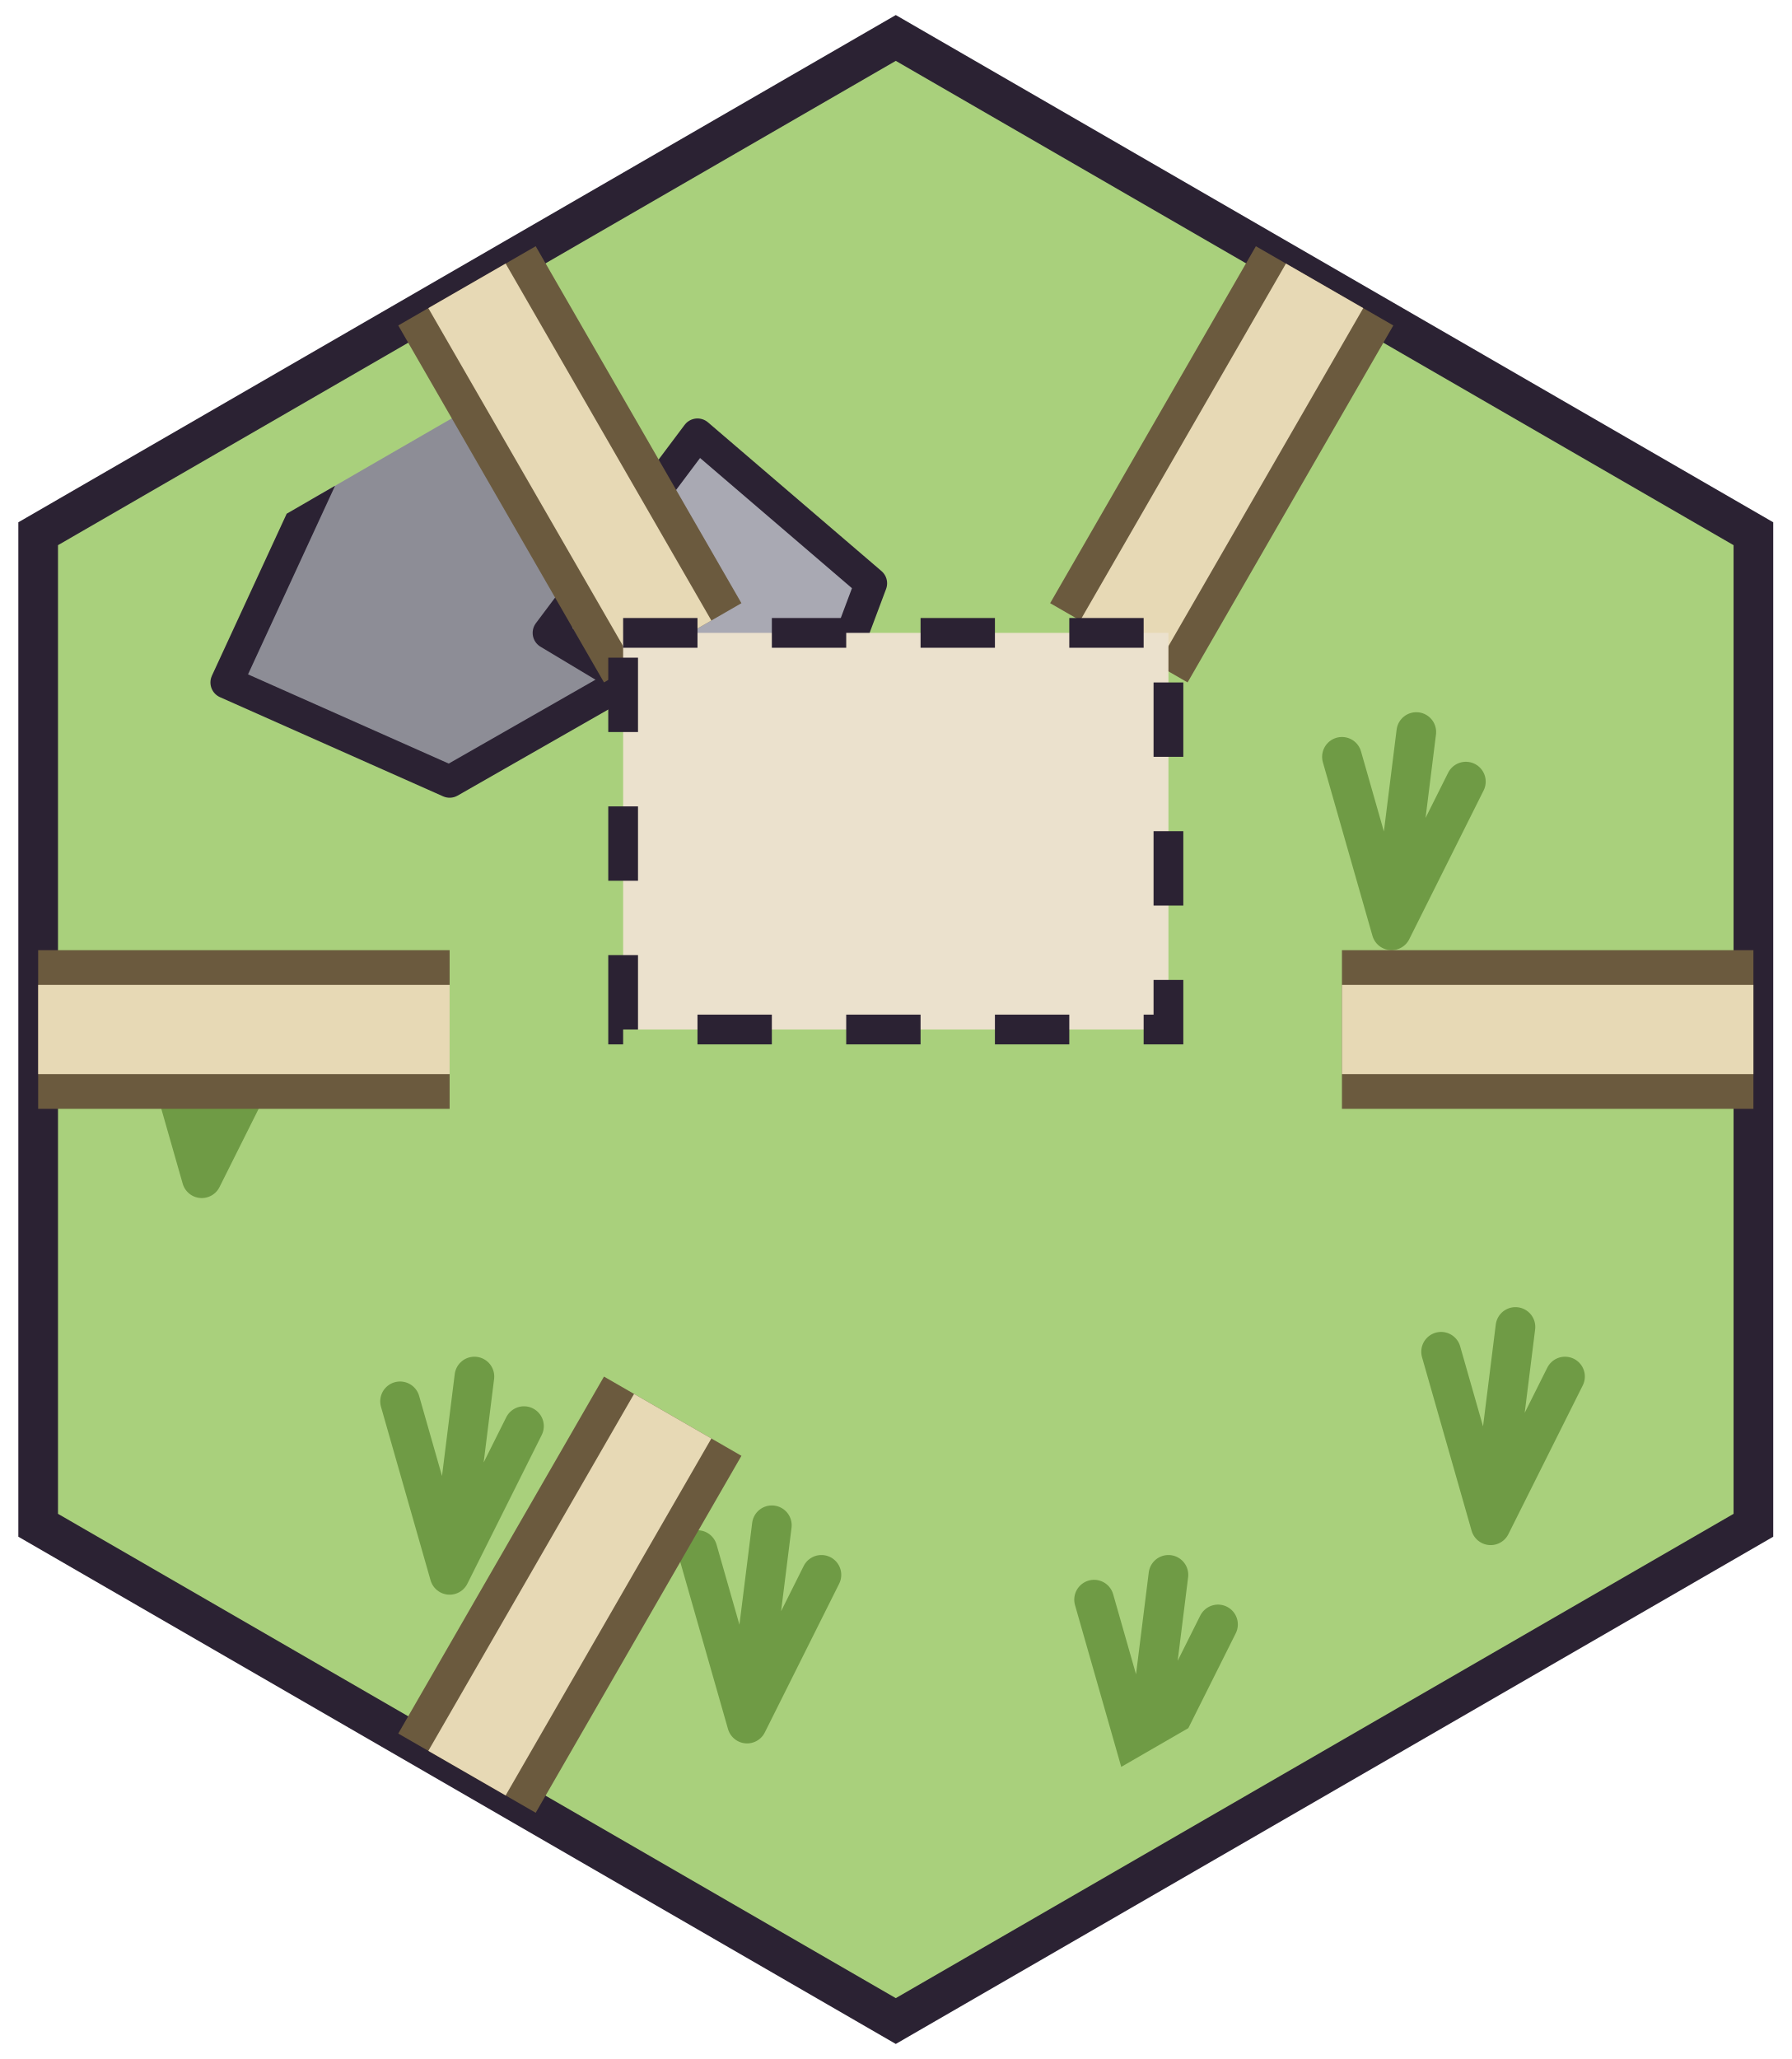
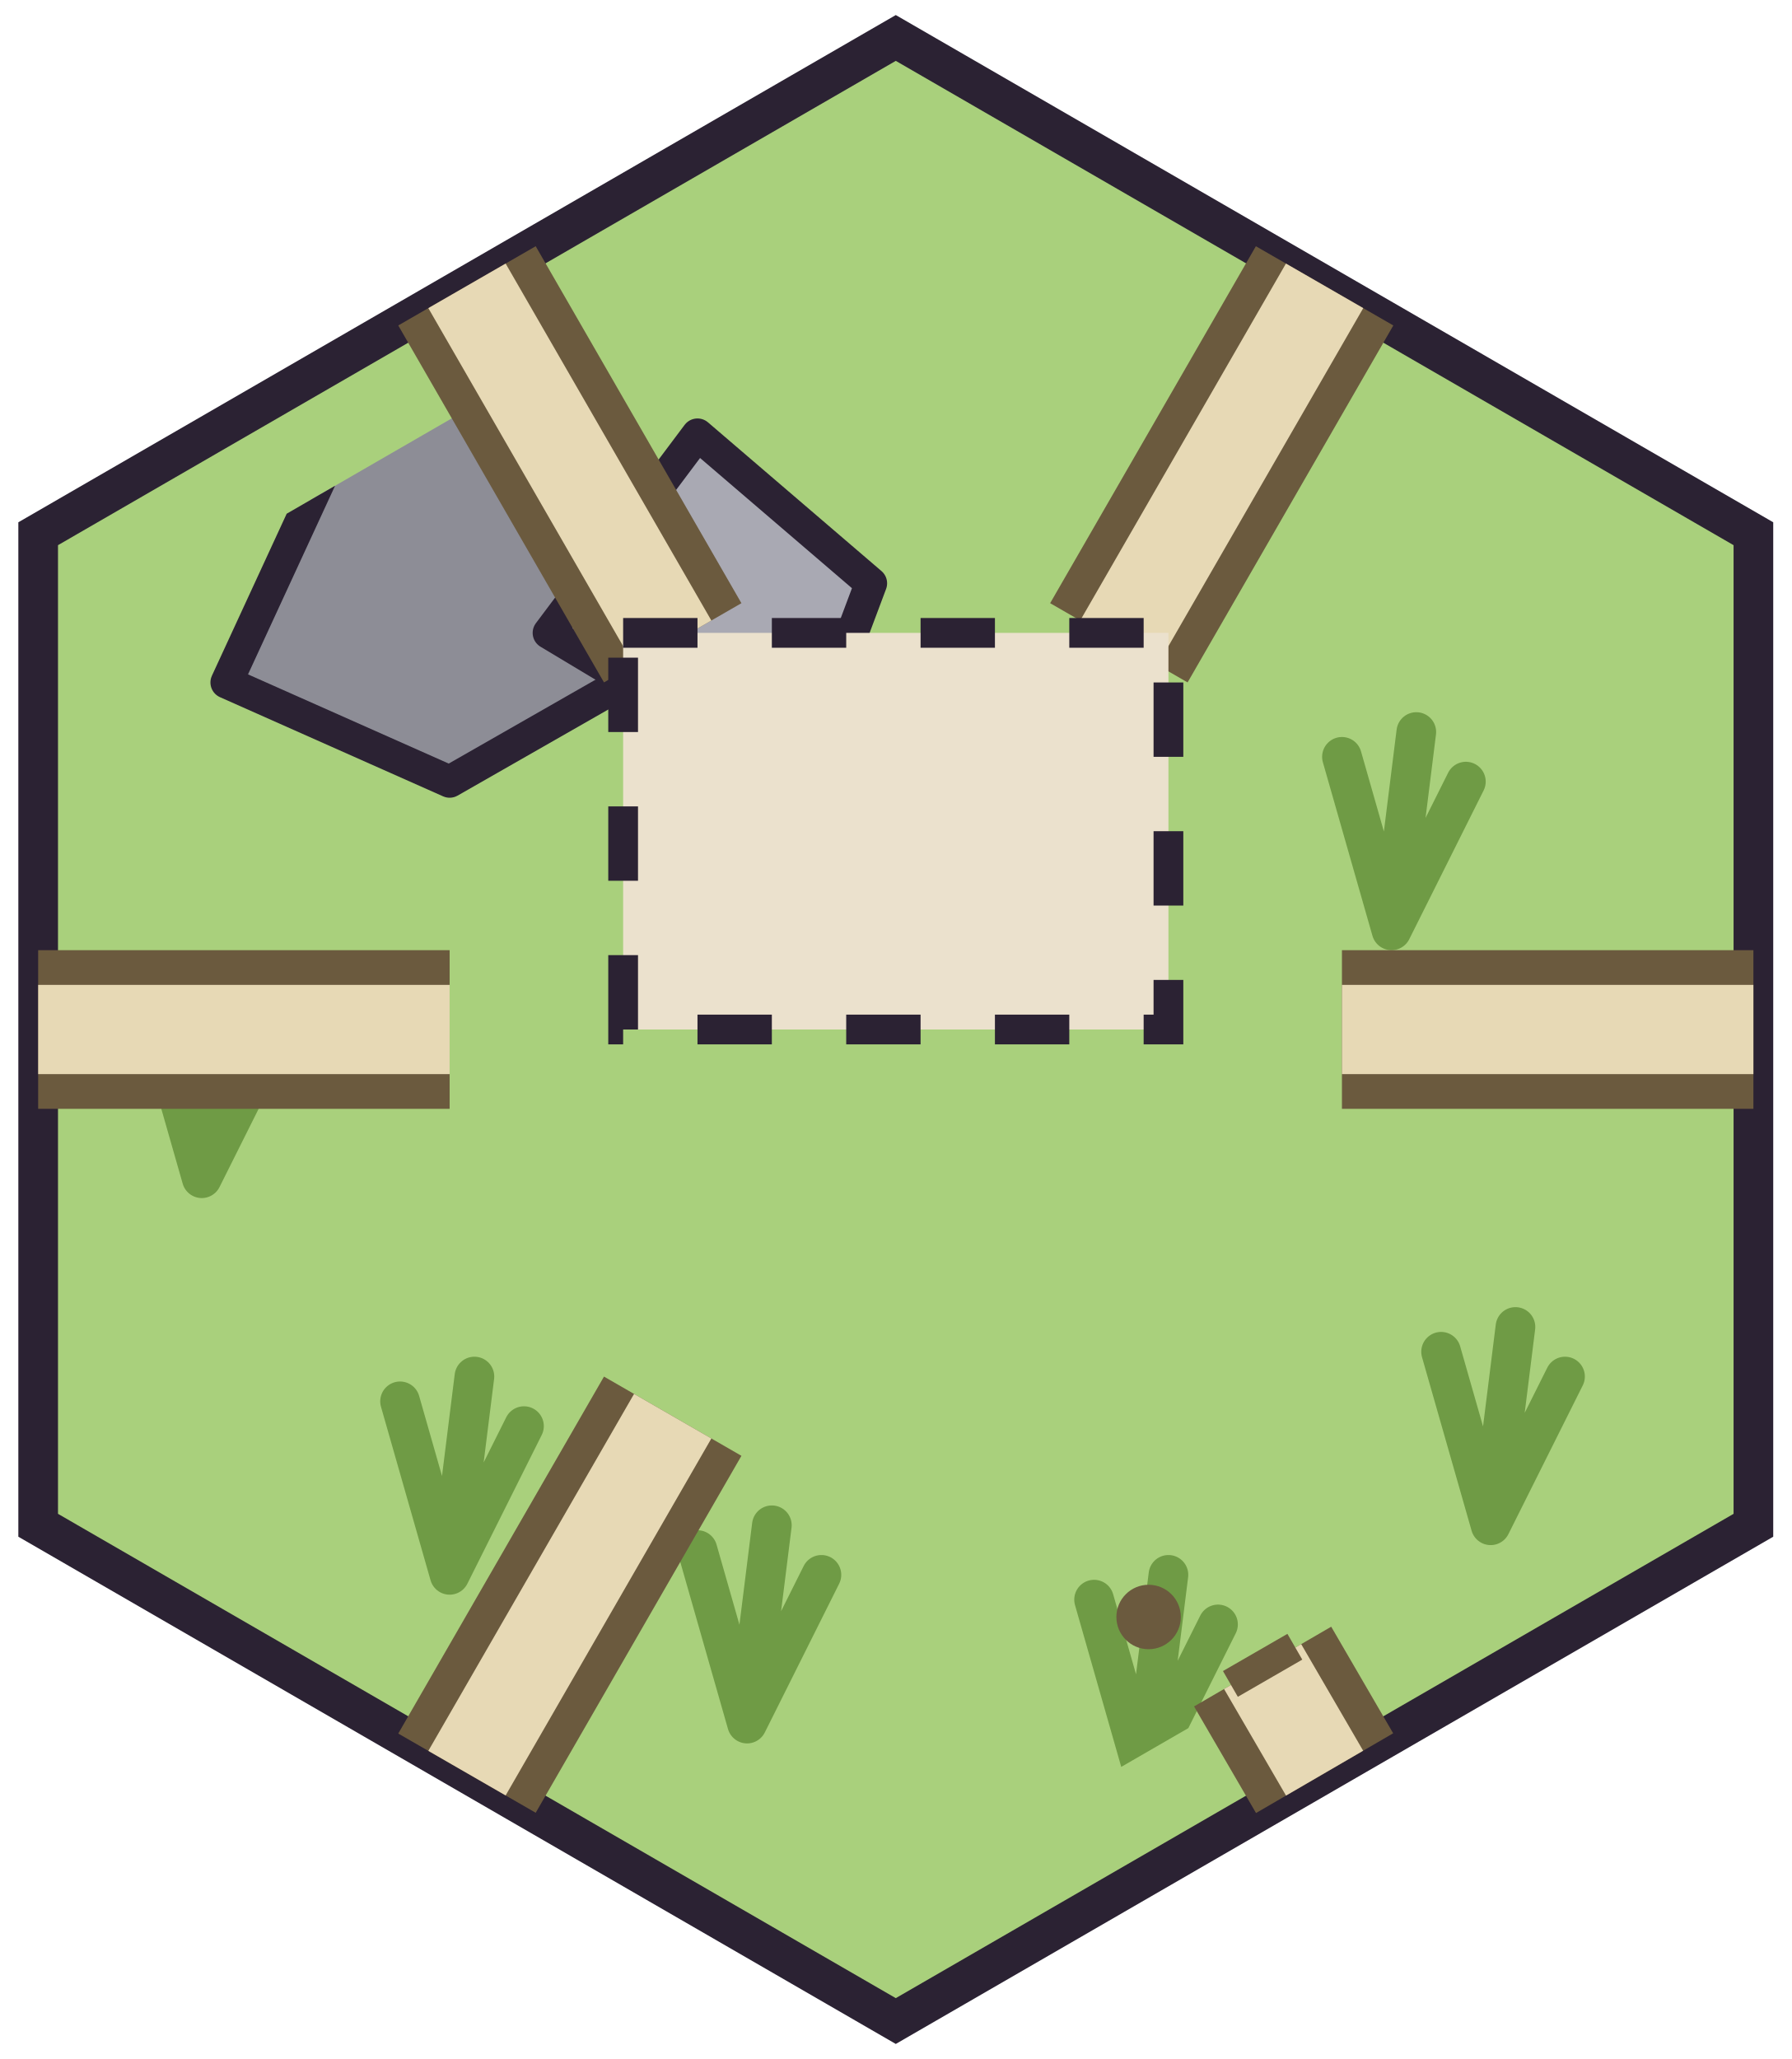
<svg xmlns="http://www.w3.org/2000/svg" viewBox="-36.14 -41.50 72.28 83.00" width="181" height="208" font-family="DejaVu Sans, Arial, sans-serif">
  <polygon points="34.6,20.0 0.0,40.0 -34.6,20.0 -34.6,-20.0 -0.0,-40.0 34.6,-20.0" fill="#a9d07c" stroke="#2b2233" stroke-width="1.6" />
  <clipPath id="c_iron">
    <polygon points="30.3,17.5 0.0,35.0 -30.3,17.5 -30.3,-17.5 -0.0,-35.0 30.3,-17.5" />
  </clipPath>
  <g clip-path="url(#c_iron)">
    <path d="M-18 22 l-2 -7 M-18 22 l1 -8 M-18 22 l3 -6" stroke="#6f9b45" stroke-width="1.6" fill="none" stroke-linecap="round" />
    <path d="M-6 28 l-2 -7 M-6 28 l1 -8 M-6 28 l3 -6" stroke="#6f9b45" stroke-width="1.6" fill="none" stroke-linecap="round" />
    <path d="M10 30 l-2 -7 M10 30 l1 -8 M10 30 l3 -6" stroke="#6f9b45" stroke-width="1.6" fill="none" stroke-linecap="round" />
    <path d="M24 20 l-2 -7 M24 20 l1 -8 M24 20 l3 -6" stroke="#6f9b45" stroke-width="1.6" fill="none" stroke-linecap="round" />
    <path d="M20 -4 l-2 -7 M20 -4 l1 -8 M20 -4 l3 -6" stroke="#6f9b45" stroke-width="1.6" fill="none" stroke-linecap="round" />
    <path d="M-28 6 l-2 -7 M-28 6 l1 -8 M-28 6 l3 -6" stroke="#6f9b45" stroke-width="1.6" fill="none" stroke-linecap="round" />
    <g stroke="#2b2233" stroke-width="1.3" stroke-linejoin="round">
      <polygon points="-27,-14 -21,-27 -12,-24 -11,-14 -18,-10" fill="#8d8d96" />
      <polygon points="-14,-16 -8,-24 -1,-18 -4,-10" fill="#a9a9b3" />
    </g>
  </g>
  <line x1="34.6" y1="0.0" x2="18.0" y2="0.0" stroke="#6b5a3e" stroke-width="6.4" />
  <line x1="34.6" y1="0.0" x2="18.0" y2="0.0" stroke="#e7d9b5" stroke-width="3.6" />
  <line x1="17.3" y1="-30.0" x2="9.0" y2="-15.6" stroke="#6b5a3e" stroke-width="6.4" />
  <line x1="17.3" y1="-30.0" x2="9.0" y2="-15.6" stroke="#e7d9b5" stroke-width="3.6" />
  <line x1="-17.3" y1="-30.0" x2="-9.0" y2="-15.6" stroke="#6b5a3e" stroke-width="6.4" />
  <line x1="-17.3" y1="-30.0" x2="-9.0" y2="-15.6" stroke="#e7d9b5" stroke-width="3.6" />
  <line x1="-34.6" y1="0.0" x2="-18.0" y2="0.0" stroke="#6b5a3e" stroke-width="6.4" />
  <line x1="-34.6" y1="0.0" x2="-18.0" y2="0.0" stroke="#e7d9b5" stroke-width="3.6" />
  <line x1="-17.3" y1="30.0" x2="-9.0" y2="15.6" stroke="#6b5a3e" stroke-width="6.4" />
  <line x1="-17.3" y1="30.0" x2="-9.0" y2="15.6" stroke="#e7d9b5" stroke-width="3.6" />
+   <line x1="17.3" y1="30.0" x2="14.8" y2="25.7" stroke="#6b5a3e" stroke-width="6.4" />
+   <line x1="17.3" y1="30.0" x2="14.8" y2="25.7" stroke="#e7d9b5" stroke-width="3.6" />
+   <line x1="13.5" y1="26.4" x2="16.1" y2="24.9" stroke="#6b5a3e" stroke-width="1.2" />
+   <circle cx="10.2" cy="23.7" r="1.3" fill="#6b5a3e" />
  <rect x="-11" y="-16" width="22" height="16" fill="#ebe1cd" stroke="#2b2233" stroke-width="1.2" stroke-dasharray="3" />
</svg>
